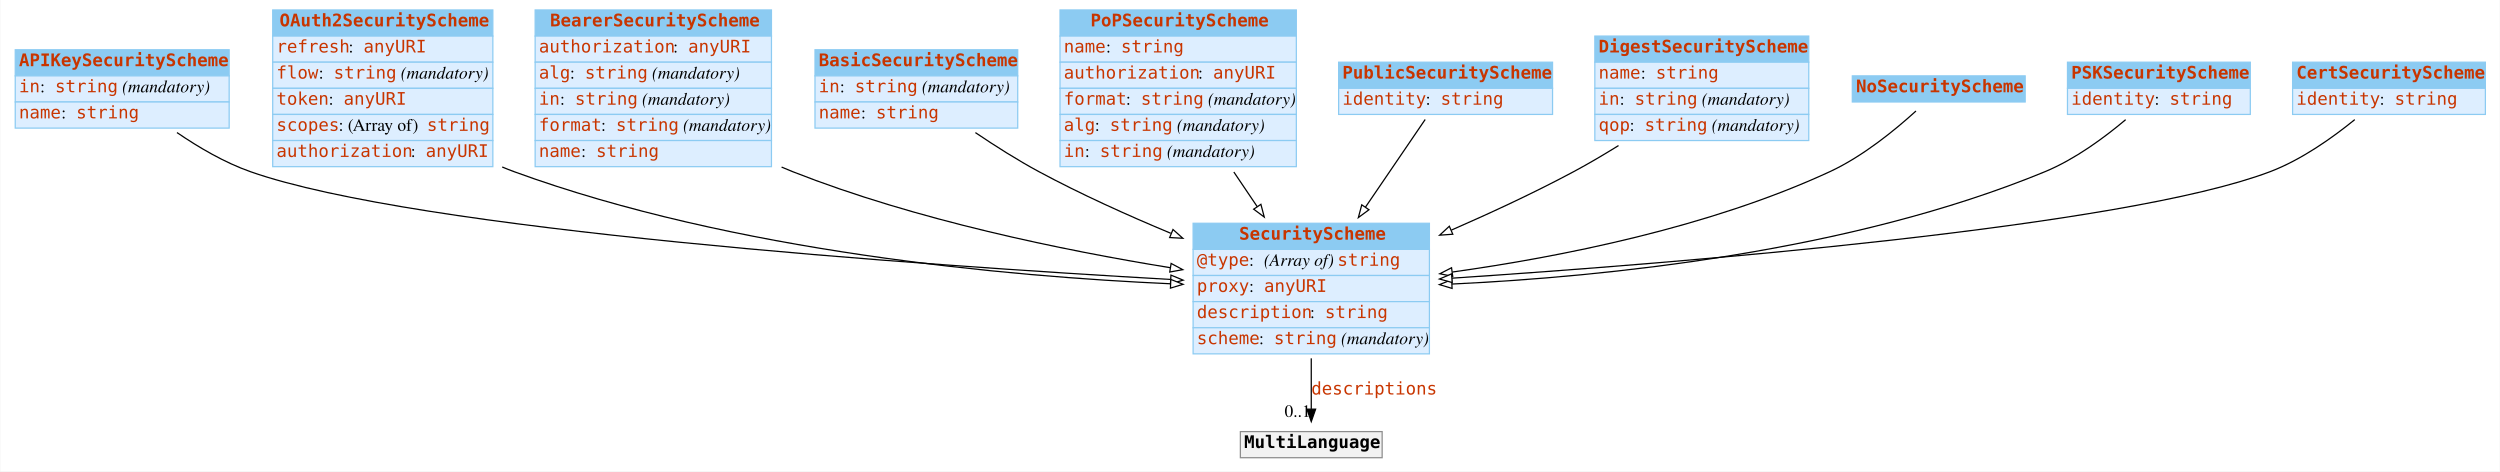
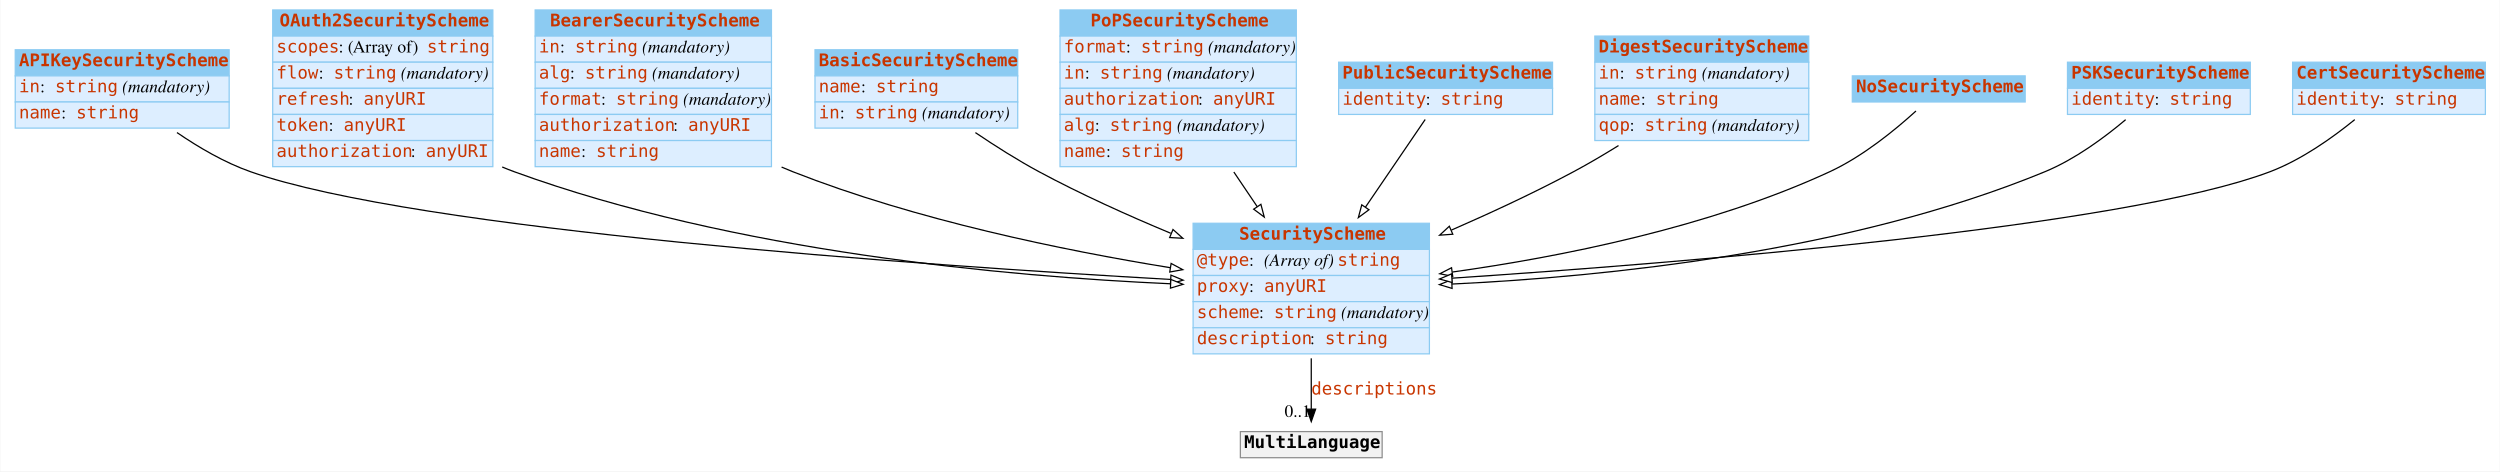
<svg xmlns="http://www.w3.org/2000/svg" width="2010pt" height="379pt" viewBox="0.00 0.00 2009.50 379.00">
  <g id="graph0" class="graph" transform="scale(1 1) rotate(0) translate(4 375)">
    <polygon fill="white" stroke="none" points="-4,4 -4,-375 2005.5,-375 2005.5,4 -4,4" />
    <g id="node1" class="node">
      <polygon fill="#8ccbf2" stroke="none" points="8,-314 8,-335 180,-335 180,-314 8,-314" />
      <polygon fill="none" stroke="#8ccbf2" points="8,-314 8,-335 180,-335 180,-314 8,-314" />
      <text text-anchor="start" x="11" y="-321.8" font-family="mono" font-weight="bold" font-size="14.00" fill="#c83500">APIKeySecurityScheme</text>
      <polygon fill="#ddeeff" stroke="none" points="8,-293 8,-314 180,-314 180,-293 8,-293" />
      <polygon fill="none" stroke="#8ccbf2" points="8,-293 8,-314 180,-314 180,-293 8,-293" />
      <text text-anchor="start" x="11" y="-300.8" font-family="mono" font-size="14.00" fill="#c83500">in</text>
      <text text-anchor="start" x="28" y="-300.8" font-family="Times,serif" font-size="14.00"> : </text>
      <text text-anchor="start" x="40" y="-300.8" font-family="mono" font-size="14.00" fill="#c83500">string</text>
      <text text-anchor="start" x="90" y="-300.8" font-family="Times,serif" font-size="14.00"> </text>
      <text text-anchor="start" x="94" y="-300.8" font-family="Times,serif" font-style="italic" font-size="14.00">(mandatory)</text>
      <polygon fill="#ddeeff" stroke="none" points="8,-272 8,-293 180,-293 180,-272 8,-272" />
      <polygon fill="none" stroke="#8ccbf2" points="8,-272 8,-293 180,-293 180,-272 8,-272" />
      <text text-anchor="start" x="11" y="-279.8" font-family="mono" font-size="14.00" fill="#c83500">name</text>
      <text text-anchor="start" x="45" y="-279.8" font-family="Times,serif" font-size="14.00"> : </text>
      <text text-anchor="start" x="57" y="-279.8" font-family="mono" font-size="14.00" fill="#c83500">string</text>
    </g>
    <g id="node3" class="node">
      <polygon fill="#8ccbf2" stroke="none" points="955,-174.5 955,-195.5 1145,-195.5 1145,-174.5 955,-174.5" />
      <polygon fill="none" stroke="#8ccbf2" points="955,-174.5 955,-195.5 1145,-195.5 1145,-174.5 955,-174.5" />
      <text text-anchor="start" x="992" y="-182.3" font-family="mono" font-weight="bold" font-size="14.00" fill="#c83500">SecurityScheme</text>
      <polygon fill="#ddeeff" stroke="none" points="955,-153.5 955,-174.5 1145,-174.5 1145,-153.5 955,-153.5" />
      <polygon fill="none" stroke="#8ccbf2" points="955,-153.5 955,-174.5 1145,-174.5 1145,-153.5 955,-153.5" />
      <text text-anchor="start" x="958" y="-161.3" font-family="mono" font-size="14.00" fill="#c83500">@type</text>
      <text text-anchor="start" x="1000" y="-161.3" font-family="Times,serif" font-size="14.00"> : </text>
      <text text-anchor="start" x="1012" y="-161.3" font-family="Times,serif" font-style="italic" font-size="14.00">(Array of) </text>
      <text text-anchor="start" x="1071" y="-161.3" font-family="mono" font-size="14.00" fill="#c83500">string</text>
      <polygon fill="#ddeeff" stroke="none" points="955,-132.5 955,-153.5 1145,-153.5 1145,-132.5 955,-132.5" />
      <polygon fill="none" stroke="#8ccbf2" points="955,-132.5 955,-153.5 1145,-153.5 1145,-132.5 955,-132.5" />
      <text text-anchor="start" x="958" y="-140.3" font-family="mono" font-size="14.00" fill="#c83500">proxy</text>
      <text text-anchor="start" x="1000" y="-140.3" font-family="Times,serif" font-size="14.00"> : </text>
      <text text-anchor="start" x="1012" y="-140.3" font-family="mono" font-size="14.00" fill="#c83500">anyURI</text>
      <polygon fill="#ddeeff" stroke="none" points="955,-111.5 955,-132.5 1145,-132.5 1145,-111.5 955,-111.5" />
      <polygon fill="none" stroke="#8ccbf2" points="955,-111.5 955,-132.5 1145,-132.5 1145,-111.5 955,-111.5" />
-       <text text-anchor="start" x="958" y="-119.3" font-family="mono" font-size="14.00" fill="#c83500">description</text>
-       <text text-anchor="start" x="1049" y="-119.3" font-family="Times,serif" font-size="14.00"> : </text>
-       <text text-anchor="start" x="1061" y="-119.3" font-family="mono" font-size="14.00" fill="#c83500">string</text>
+       <text text-anchor="start" x="958" y="-119.3" font-family="mono" font-size="14.00" fill="#c83500">scheme</text>
+       <text text-anchor="start" x="1008" y="-119.3" font-family="Times,serif" font-size="14.00"> : </text>
+       <text text-anchor="start" x="1020" y="-119.3" font-family="mono" font-size="14.00" fill="#c83500">string</text>
+       <text text-anchor="start" x="1070" y="-119.3" font-family="Times,serif" font-size="14.00"> </text>
+       <text text-anchor="start" x="1074" y="-119.3" font-family="Times,serif" font-style="italic" font-size="14.00">(mandatory)</text>
      <polygon fill="#ddeeff" stroke="none" points="955,-90.5 955,-111.5 1145,-111.5 1145,-90.5 955,-90.5" />
      <polygon fill="none" stroke="#8ccbf2" points="955,-90.5 955,-111.5 1145,-111.5 1145,-90.5 955,-90.5" />
-       <text text-anchor="start" x="958" y="-98.3" font-family="mono" font-size="14.00" fill="#c83500">scheme</text>
-       <text text-anchor="start" x="1008" y="-98.3" font-family="Times,serif" font-size="14.00"> : </text>
-       <text text-anchor="start" x="1020" y="-98.3" font-family="mono" font-size="14.00" fill="#c83500">string</text>
-       <text text-anchor="start" x="1070" y="-98.3" font-family="Times,serif" font-size="14.00"> </text>
-       <text text-anchor="start" x="1074" y="-98.3" font-family="Times,serif" font-style="italic" font-size="14.00">(mandatory)</text>
+       <text text-anchor="start" x="958" y="-98.3" font-family="mono" font-size="14.00" fill="#c83500">description</text>
+       <text text-anchor="start" x="1049" y="-98.3" font-family="Times,serif" font-size="14.00"> : </text>
+       <text text-anchor="start" x="1061" y="-98.3" font-family="mono" font-size="14.00" fill="#c83500">string</text>
    </g>
    <g id="edge4" class="edge">
      <path fill="none" stroke="black" d="M138.036,-268.422C155.465,-256.496 176.269,-244.309 197,-237 330.682,-189.871 737.032,-161.693 936.753,-150.336" />
      <polygon fill="white" stroke="black" points="937.194,-153.817 946.981,-149.759 936.799,-146.828 937.194,-153.817" />
    </g>
    <g id="node2" class="node">
      <polygon fill="#8ccbf2" stroke="none" points="215,-346 215,-367 392,-367 392,-346 215,-346" />
      <polygon fill="none" stroke="#8ccbf2" points="215,-346 215,-367 392,-367 392,-346 215,-346" />
      <text text-anchor="start" x="220.5" y="-353.8" font-family="mono" font-weight="bold" font-size="14.00" fill="#c83500">OAuth2SecurityScheme</text>
      <polygon fill="#ddeeff" stroke="none" points="215,-325 215,-346 392,-346 392,-325 215,-325" />
      <polygon fill="none" stroke="#8ccbf2" points="215,-325 215,-346 392,-346 392,-325 215,-325" />
-       <text text-anchor="start" x="218" y="-332.8" font-family="mono" font-size="14.00" fill="#c83500">refresh</text>
-       <text text-anchor="start" x="276" y="-332.8" font-family="Times,serif" font-size="14.00"> : </text>
-       <text text-anchor="start" x="288" y="-332.8" font-family="mono" font-size="14.00" fill="#c83500">anyURI</text>
+       <text text-anchor="start" x="218" y="-332.8" font-family="mono" font-size="14.00" fill="#c83500">scopes</text>
+       <text text-anchor="start" x="268" y="-332.8" font-family="Times,serif" font-size="14.00"> : (Array of) </text>
+       <text text-anchor="start" x="339" y="-332.8" font-family="mono" font-size="14.00" fill="#c83500">string</text>
      <polygon fill="#ddeeff" stroke="none" points="215,-304 215,-325 392,-325 392,-304 215,-304" />
      <polygon fill="none" stroke="#8ccbf2" points="215,-304 215,-325 392,-325 392,-304 215,-304" />
      <text text-anchor="start" x="218" y="-311.8" font-family="mono" font-size="14.00" fill="#c83500">flow</text>
      <text text-anchor="start" x="252" y="-311.8" font-family="Times,serif" font-size="14.00"> : </text>
      <text text-anchor="start" x="264" y="-311.8" font-family="mono" font-size="14.00" fill="#c83500">string</text>
      <text text-anchor="start" x="314" y="-311.8" font-family="Times,serif" font-size="14.00"> </text>
      <text text-anchor="start" x="318" y="-311.8" font-family="Times,serif" font-style="italic" font-size="14.00">(mandatory)</text>
      <polygon fill="#ddeeff" stroke="none" points="215,-283 215,-304 392,-304 392,-283 215,-283" />
      <polygon fill="none" stroke="#8ccbf2" points="215,-283 215,-304 392,-304 392,-283 215,-283" />
-       <text text-anchor="start" x="218" y="-290.8" font-family="mono" font-size="14.00" fill="#c83500">token</text>
-       <text text-anchor="start" x="260" y="-290.8" font-family="Times,serif" font-size="14.00"> : </text>
-       <text text-anchor="start" x="272" y="-290.8" font-family="mono" font-size="14.00" fill="#c83500">anyURI</text>
+       <text text-anchor="start" x="218" y="-290.8" font-family="mono" font-size="14.00" fill="#c83500">refresh</text>
+       <text text-anchor="start" x="276" y="-290.8" font-family="Times,serif" font-size="14.00"> : </text>
+       <text text-anchor="start" x="288" y="-290.8" font-family="mono" font-size="14.00" fill="#c83500">anyURI</text>
      <polygon fill="#ddeeff" stroke="none" points="215,-262 215,-283 392,-283 392,-262 215,-262" />
      <polygon fill="none" stroke="#8ccbf2" points="215,-262 215,-283 392,-283 392,-262 215,-262" />
-       <text text-anchor="start" x="218" y="-269.8" font-family="mono" font-size="14.00" fill="#c83500">scopes</text>
-       <text text-anchor="start" x="268" y="-269.8" font-family="Times,serif" font-size="14.00"> : (Array of) </text>
-       <text text-anchor="start" x="339" y="-269.8" font-family="mono" font-size="14.00" fill="#c83500">string</text>
+       <text text-anchor="start" x="218" y="-269.8" font-family="mono" font-size="14.00" fill="#c83500">token</text>
+       <text text-anchor="start" x="260" y="-269.8" font-family="Times,serif" font-size="14.00"> : </text>
+       <text text-anchor="start" x="272" y="-269.8" font-family="mono" font-size="14.00" fill="#c83500">anyURI</text>
      <polygon fill="#ddeeff" stroke="none" points="215,-241 215,-262 392,-262 392,-241 215,-241" />
      <polygon fill="none" stroke="#8ccbf2" points="215,-241 215,-262 392,-262 392,-241 215,-241" />
      <text text-anchor="start" x="218" y="-248.8" font-family="mono" font-size="14.00" fill="#c83500">authorization</text>
      <text text-anchor="start" x="326" y="-248.8" font-family="Times,serif" font-size="14.00"> : </text>
      <text text-anchor="start" x="338" y="-248.8" font-family="mono" font-size="14.00" fill="#c83500">anyURI</text>
    </g>
    <g id="edge8" class="edge">
      <path fill="none" stroke="black" d="M399.524,-240.748C402.681,-239.407 405.844,-238.153 409,-237 586.048,-172.351 806.079,-152.706 936.885,-146.846" />
      <polygon fill="white" stroke="black" points="937.084,-150.341 946.925,-146.416 936.784,-143.348 937.084,-150.341" />
    </g>
    <g id="node12" class="node">
      <polygon fill="#f2f2f2" stroke="none" points="993,-7 993,-28 1107,-28 1107,-7 993,-7" />
      <polygon fill="none" stroke="#8c8c8c" points="993,-7 993,-28 1107,-28 1107,-7 993,-7" />
      <text text-anchor="start" x="996" y="-14.8" font-family="mono" font-weight="bold" font-size="14.00">MultiLanguage</text>
    </g>
    <g id="edge1" class="edge">
      <path fill="none" stroke="black" d="M1050,-86.892C1050,-72.775 1050,-58.225 1050,-46.234" />
      <polygon fill="black" stroke="black" points="1053.5,-46.026 1050,-36.026 1046.5,-46.026 1053.5,-46.026" />
      <text text-anchor="start" x="1050" y="-57.8" font-family="mono" font-size="14.00" fill="#c83500">descriptions</text>
      <text text-anchor="middle" x="1039" y="-39.826" font-family="Times,serif" font-size="14.00">0..1</text>
    </g>
    <g id="node4" class="node">
      <polygon fill="#8ccbf2" stroke="none" points="426,-346 426,-367 616,-367 616,-346 426,-346" />
      <polygon fill="none" stroke="#8ccbf2" points="426,-346 426,-367 616,-367 616,-346 426,-346" />
      <text text-anchor="start" x="438" y="-353.8" font-family="mono" font-weight="bold" font-size="14.00" fill="#c83500">BearerSecurityScheme</text>
      <polygon fill="#ddeeff" stroke="none" points="426,-325 426,-346 616,-346 616,-325 426,-325" />
      <polygon fill="none" stroke="#8ccbf2" points="426,-325 426,-346 616,-346 616,-325 426,-325" />
-       <text text-anchor="start" x="429" y="-332.8" font-family="mono" font-size="14.00" fill="#c83500">authorization</text>
-       <text text-anchor="start" x="537" y="-332.8" font-family="Times,serif" font-size="14.00"> : </text>
-       <text text-anchor="start" x="549" y="-332.8" font-family="mono" font-size="14.00" fill="#c83500">anyURI</text>
+       <text text-anchor="start" x="429" y="-332.8" font-family="mono" font-size="14.00" fill="#c83500">in</text>
+       <text text-anchor="start" x="446" y="-332.8" font-family="Times,serif" font-size="14.00"> : </text>
+       <text text-anchor="start" x="458" y="-332.8" font-family="mono" font-size="14.00" fill="#c83500">string</text>
+       <text text-anchor="start" x="508" y="-332.8" font-family="Times,serif" font-size="14.00"> </text>
+       <text text-anchor="start" x="512" y="-332.8" font-family="Times,serif" font-style="italic" font-size="14.00">(mandatory)</text>
      <polygon fill="#ddeeff" stroke="none" points="426,-304 426,-325 616,-325 616,-304 426,-304" />
      <polygon fill="none" stroke="#8ccbf2" points="426,-304 426,-325 616,-325 616,-304 426,-304" />
      <text text-anchor="start" x="429" y="-311.8" font-family="mono" font-size="14.00" fill="#c83500">alg</text>
      <text text-anchor="start" x="454" y="-311.8" font-family="Times,serif" font-size="14.00"> : </text>
      <text text-anchor="start" x="466" y="-311.8" font-family="mono" font-size="14.00" fill="#c83500">string</text>
      <text text-anchor="start" x="516" y="-311.8" font-family="Times,serif" font-size="14.00"> </text>
      <text text-anchor="start" x="520" y="-311.8" font-family="Times,serif" font-style="italic" font-size="14.00">(mandatory)</text>
      <polygon fill="#ddeeff" stroke="none" points="426,-283 426,-304 616,-304 616,-283 426,-283" />
      <polygon fill="none" stroke="#8ccbf2" points="426,-283 426,-304 616,-304 616,-283 426,-283" />
-       <text text-anchor="start" x="429" y="-290.8" font-family="mono" font-size="14.00" fill="#c83500">in</text>
-       <text text-anchor="start" x="446" y="-290.8" font-family="Times,serif" font-size="14.00"> : </text>
-       <text text-anchor="start" x="458" y="-290.8" font-family="mono" font-size="14.00" fill="#c83500">string</text>
-       <text text-anchor="start" x="508" y="-290.8" font-family="Times,serif" font-size="14.00"> </text>
-       <text text-anchor="start" x="512" y="-290.8" font-family="Times,serif" font-style="italic" font-size="14.00">(mandatory)</text>
+       <text text-anchor="start" x="429" y="-290.8" font-family="mono" font-size="14.00" fill="#c83500">format</text>
+       <text text-anchor="start" x="479" y="-290.8" font-family="Times,serif" font-size="14.00"> : </text>
+       <text text-anchor="start" x="491" y="-290.8" font-family="mono" font-size="14.00" fill="#c83500">string</text>
+       <text text-anchor="start" x="541" y="-290.8" font-family="Times,serif" font-size="14.00"> </text>
+       <text text-anchor="start" x="545" y="-290.8" font-family="Times,serif" font-style="italic" font-size="14.00">(mandatory)</text>
      <polygon fill="#ddeeff" stroke="none" points="426,-262 426,-283 616,-283 616,-262 426,-262" />
      <polygon fill="none" stroke="#8ccbf2" points="426,-262 426,-283 616,-283 616,-262 426,-262" />
-       <text text-anchor="start" x="429" y="-269.8" font-family="mono" font-size="14.00" fill="#c83500">format</text>
-       <text text-anchor="start" x="479" y="-269.8" font-family="Times,serif" font-size="14.00"> : </text>
-       <text text-anchor="start" x="491" y="-269.8" font-family="mono" font-size="14.00" fill="#c83500">string</text>
-       <text text-anchor="start" x="541" y="-269.8" font-family="Times,serif" font-size="14.00"> </text>
-       <text text-anchor="start" x="545" y="-269.8" font-family="Times,serif" font-style="italic" font-size="14.00">(mandatory)</text>
+       <text text-anchor="start" x="429" y="-269.8" font-family="mono" font-size="14.00" fill="#c83500">authorization</text>
+       <text text-anchor="start" x="537" y="-269.8" font-family="Times,serif" font-size="14.00"> : </text>
+       <text text-anchor="start" x="549" y="-269.8" font-family="mono" font-size="14.00" fill="#c83500">anyURI</text>
      <polygon fill="#ddeeff" stroke="none" points="426,-241 426,-262 616,-262 616,-241 426,-241" />
      <polygon fill="none" stroke="#8ccbf2" points="426,-241 426,-262 616,-262 616,-241 426,-241" />
      <text text-anchor="start" x="429" y="-248.8" font-family="mono" font-size="14.00" fill="#c83500">name</text>
      <text text-anchor="start" x="463" y="-248.8" font-family="Times,serif" font-size="14.00"> : </text>
      <text text-anchor="start" x="475" y="-248.8" font-family="mono" font-size="14.00" fill="#c83500">string</text>
    </g>
    <g id="edge9" class="edge">
      <path fill="none" stroke="black" d="M624.151,-240.676C627.107,-239.388 630.06,-238.158 633,-237 732.048,-197.967 851.15,-173.622 936.662,-159.767" />
      <polygon fill="white" stroke="black" points="937.336,-163.204 946.658,-158.171 936.231,-156.292 937.336,-163.204" />
    </g>
    <g id="node5" class="node">
      <polygon fill="#8ccbf2" stroke="none" points="651,-314 651,-335 814,-335 814,-314 651,-314" />
      <polygon fill="none" stroke="#8ccbf2" points="651,-314 651,-335 814,-335 814,-314 651,-314" />
      <text text-anchor="start" x="654" y="-321.8" font-family="mono" font-weight="bold" font-size="14.00" fill="#c83500">BasicSecurityScheme</text>
      <polygon fill="#ddeeff" stroke="none" points="651,-293 651,-314 814,-314 814,-293 651,-293" />
      <polygon fill="none" stroke="#8ccbf2" points="651,-293 651,-314 814,-314 814,-293 651,-293" />
-       <text text-anchor="start" x="654" y="-300.8" font-family="mono" font-size="14.00" fill="#c83500">in</text>
-       <text text-anchor="start" x="671" y="-300.8" font-family="Times,serif" font-size="14.00"> : </text>
-       <text text-anchor="start" x="683" y="-300.8" font-family="mono" font-size="14.00" fill="#c83500">string</text>
-       <text text-anchor="start" x="733" y="-300.8" font-family="Times,serif" font-size="14.00"> </text>
-       <text text-anchor="start" x="737" y="-300.8" font-family="Times,serif" font-style="italic" font-size="14.00">(mandatory)</text>
+       <text text-anchor="start" x="654" y="-300.8" font-family="mono" font-size="14.00" fill="#c83500">name</text>
+       <text text-anchor="start" x="688" y="-300.8" font-family="Times,serif" font-size="14.00"> : </text>
+       <text text-anchor="start" x="700" y="-300.8" font-family="mono" font-size="14.00" fill="#c83500">string</text>
      <polygon fill="#ddeeff" stroke="none" points="651,-272 651,-293 814,-293 814,-272 651,-272" />
      <polygon fill="none" stroke="#8ccbf2" points="651,-272 651,-293 814,-293 814,-272 651,-272" />
-       <text text-anchor="start" x="654" y="-279.8" font-family="mono" font-size="14.00" fill="#c83500">name</text>
-       <text text-anchor="start" x="688" y="-279.8" font-family="Times,serif" font-size="14.00"> : </text>
-       <text text-anchor="start" x="700" y="-279.8" font-family="mono" font-size="14.00" fill="#c83500">string</text>
+       <text text-anchor="start" x="654" y="-279.8" font-family="mono" font-size="14.00" fill="#c83500">in</text>
+       <text text-anchor="start" x="671" y="-279.8" font-family="Times,serif" font-size="14.00"> : </text>
+       <text text-anchor="start" x="683" y="-279.8" font-family="mono" font-size="14.00" fill="#c83500">string</text>
+       <text text-anchor="start" x="733" y="-279.8" font-family="Times,serif" font-size="14.00"> </text>
+       <text text-anchor="start" x="737" y="-279.8" font-family="Times,serif" font-style="italic" font-size="14.00">(mandatory)</text>
    </g>
    <g id="edge6" class="edge">
      <path fill="none" stroke="black" d="M779.967,-268.388C795.823,-257.668 813.812,-246.253 831,-237 864.551,-218.939 902.385,-201.875 937.049,-187.437" />
      <polygon fill="white" stroke="black" points="938.829,-190.489 946.735,-183.436 936.157,-184.019 938.829,-190.489" />
    </g>
    <g id="node6" class="node">
      <polygon fill="#8ccbf2" stroke="none" points="848,-346 848,-367 1038,-367 1038,-346 848,-346" />
      <polygon fill="none" stroke="#8ccbf2" points="848,-346 848,-367 1038,-367 1038,-346 848,-346" />
      <text text-anchor="start" x="872.5" y="-353.8" font-family="mono" font-weight="bold" font-size="14.00" fill="#c83500">PoPSecurityScheme</text>
      <polygon fill="#ddeeff" stroke="none" points="848,-325 848,-346 1038,-346 1038,-325 848,-325" />
      <polygon fill="none" stroke="#8ccbf2" points="848,-325 848,-346 1038,-346 1038,-325 848,-325" />
-       <text text-anchor="start" x="851" y="-332.8" font-family="mono" font-size="14.00" fill="#c83500">name</text>
-       <text text-anchor="start" x="885" y="-332.8" font-family="Times,serif" font-size="14.00"> : </text>
-       <text text-anchor="start" x="897" y="-332.8" font-family="mono" font-size="14.00" fill="#c83500">string</text>
+       <text text-anchor="start" x="851" y="-332.8" font-family="mono" font-size="14.00" fill="#c83500">format</text>
+       <text text-anchor="start" x="901" y="-332.8" font-family="Times,serif" font-size="14.00"> : </text>
+       <text text-anchor="start" x="913" y="-332.8" font-family="mono" font-size="14.00" fill="#c83500">string</text>
+       <text text-anchor="start" x="963" y="-332.8" font-family="Times,serif" font-size="14.00"> </text>
+       <text text-anchor="start" x="967" y="-332.8" font-family="Times,serif" font-style="italic" font-size="14.00">(mandatory)</text>
      <polygon fill="#ddeeff" stroke="none" points="848,-304 848,-325 1038,-325 1038,-304 848,-304" />
      <polygon fill="none" stroke="#8ccbf2" points="848,-304 848,-325 1038,-325 1038,-304 848,-304" />
-       <text text-anchor="start" x="851" y="-311.8" font-family="mono" font-size="14.00" fill="#c83500">authorization</text>
-       <text text-anchor="start" x="959" y="-311.8" font-family="Times,serif" font-size="14.00"> : </text>
-       <text text-anchor="start" x="971" y="-311.8" font-family="mono" font-size="14.00" fill="#c83500">anyURI</text>
+       <text text-anchor="start" x="851" y="-311.8" font-family="mono" font-size="14.00" fill="#c83500">in</text>
+       <text text-anchor="start" x="868" y="-311.8" font-family="Times,serif" font-size="14.00"> : </text>
+       <text text-anchor="start" x="880" y="-311.8" font-family="mono" font-size="14.00" fill="#c83500">string</text>
+       <text text-anchor="start" x="930" y="-311.8" font-family="Times,serif" font-size="14.00"> </text>
+       <text text-anchor="start" x="934" y="-311.8" font-family="Times,serif" font-style="italic" font-size="14.00">(mandatory)</text>
      <polygon fill="#ddeeff" stroke="none" points="848,-283 848,-304 1038,-304 1038,-283 848,-283" />
      <polygon fill="none" stroke="#8ccbf2" points="848,-283 848,-304 1038,-304 1038,-283 848,-283" />
-       <text text-anchor="start" x="851" y="-290.8" font-family="mono" font-size="14.00" fill="#c83500">format</text>
-       <text text-anchor="start" x="901" y="-290.8" font-family="Times,serif" font-size="14.00"> : </text>
-       <text text-anchor="start" x="913" y="-290.8" font-family="mono" font-size="14.00" fill="#c83500">string</text>
-       <text text-anchor="start" x="963" y="-290.8" font-family="Times,serif" font-size="14.00"> </text>
-       <text text-anchor="start" x="967" y="-290.8" font-family="Times,serif" font-style="italic" font-size="14.00">(mandatory)</text>
+       <text text-anchor="start" x="851" y="-290.8" font-family="mono" font-size="14.00" fill="#c83500">authorization</text>
+       <text text-anchor="start" x="959" y="-290.8" font-family="Times,serif" font-size="14.00"> : </text>
+       <text text-anchor="start" x="971" y="-290.8" font-family="mono" font-size="14.00" fill="#c83500">anyURI</text>
      <polygon fill="#ddeeff" stroke="none" points="848,-262 848,-283 1038,-283 1038,-262 848,-262" />
      <polygon fill="none" stroke="#8ccbf2" points="848,-262 848,-283 1038,-283 1038,-262 848,-262" />
      <text text-anchor="start" x="851" y="-269.8" font-family="mono" font-size="14.00" fill="#c83500">alg</text>
      <text text-anchor="start" x="876" y="-269.8" font-family="Times,serif" font-size="14.00"> : </text>
      <text text-anchor="start" x="888" y="-269.8" font-family="mono" font-size="14.00" fill="#c83500">string</text>
      <text text-anchor="start" x="938" y="-269.8" font-family="Times,serif" font-size="14.00"> </text>
      <text text-anchor="start" x="942" y="-269.8" font-family="Times,serif" font-style="italic" font-size="14.00">(mandatory)</text>
      <polygon fill="#ddeeff" stroke="none" points="848,-241 848,-262 1038,-262 1038,-241 848,-241" />
      <polygon fill="none" stroke="#8ccbf2" points="848,-241 848,-262 1038,-262 1038,-241 848,-241" />
-       <text text-anchor="start" x="851" y="-248.8" font-family="mono" font-size="14.00" fill="#c83500">in</text>
-       <text text-anchor="start" x="868" y="-248.8" font-family="Times,serif" font-size="14.00"> : </text>
-       <text text-anchor="start" x="880" y="-248.8" font-family="mono" font-size="14.00" fill="#c83500">string</text>
-       <text text-anchor="start" x="930" y="-248.8" font-family="Times,serif" font-size="14.00"> </text>
-       <text text-anchor="start" x="934" y="-248.8" font-family="Times,serif" font-style="italic" font-size="14.00">(mandatory)</text>
+       <text text-anchor="start" x="851" y="-248.8" font-family="mono" font-size="14.00" fill="#c83500">name</text>
+       <text text-anchor="start" x="885" y="-248.8" font-family="Times,serif" font-size="14.00"> : </text>
+       <text text-anchor="start" x="897" y="-248.8" font-family="mono" font-size="14.00" fill="#c83500">string</text>
    </g>
    <g id="edge3" class="edge">
      <path fill="none" stroke="black" d="M987.758,-236.7C993.984,-227.477 1000.37,-218.014 1006.57,-208.829" />
      <polygon fill="white" stroke="black" points="1009.51,-210.732 1012.21,-200.486 1003.71,-206.816 1009.51,-210.732" />
    </g>
    <g id="node7" class="node">
      <polygon fill="#8ccbf2" stroke="none" points="1072,-304 1072,-325 1244,-325 1244,-304 1072,-304" />
      <polygon fill="none" stroke="#8ccbf2" points="1072,-304 1072,-325 1244,-325 1244,-304 1072,-304" />
      <text text-anchor="start" x="1075" y="-311.8" font-family="mono" font-weight="bold" font-size="14.00" fill="#c83500">PublicSecurityScheme</text>
      <polygon fill="#ddeeff" stroke="none" points="1072,-283 1072,-304 1244,-304 1244,-283 1072,-283" />
      <polygon fill="none" stroke="#8ccbf2" points="1072,-283 1072,-304 1244,-304 1244,-283 1072,-283" />
      <text text-anchor="start" x="1075" y="-290.8" font-family="mono" font-size="14.00" fill="#c83500">identity</text>
      <text text-anchor="start" x="1142" y="-290.8" font-family="Times,serif" font-size="14.00"> : </text>
      <text text-anchor="start" x="1154" y="-290.8" font-family="mono" font-size="14.00" fill="#c83500">string</text>
    </g>
    <g id="edge2" class="edge">
      <path fill="none" stroke="black" d="M1141.6,-278.927C1128.82,-260.176 1110.47,-233.243 1093.54,-208.402" />
      <polygon fill="white" stroke="black" points="1096.39,-206.366 1087.87,-200.073 1090.61,-210.308 1096.39,-206.366" />
    </g>
    <g id="node8" class="node">
      <polygon fill="#8ccbf2" stroke="none" points="1278,-325 1278,-346 1450,-346 1450,-325 1278,-325" />
      <polygon fill="none" stroke="#8ccbf2" points="1278,-325 1278,-346 1450,-346 1450,-325 1278,-325" />
      <text text-anchor="start" x="1281" y="-332.8" font-family="mono" font-weight="bold" font-size="14.00" fill="#c83500">DigestSecurityScheme</text>
      <polygon fill="#ddeeff" stroke="none" points="1278,-304 1278,-325 1450,-325 1450,-304 1278,-304" />
      <polygon fill="none" stroke="#8ccbf2" points="1278,-304 1278,-325 1450,-325 1450,-304 1278,-304" />
-       <text text-anchor="start" x="1281" y="-311.8" font-family="mono" font-size="14.00" fill="#c83500">name</text>
-       <text text-anchor="start" x="1315" y="-311.8" font-family="Times,serif" font-size="14.00"> : </text>
-       <text text-anchor="start" x="1327" y="-311.8" font-family="mono" font-size="14.00" fill="#c83500">string</text>
+       <text text-anchor="start" x="1281" y="-311.8" font-family="mono" font-size="14.00" fill="#c83500">in</text>
+       <text text-anchor="start" x="1298" y="-311.8" font-family="Times,serif" font-size="14.00"> : </text>
+       <text text-anchor="start" x="1310" y="-311.8" font-family="mono" font-size="14.00" fill="#c83500">string</text>
+       <text text-anchor="start" x="1360" y="-311.8" font-family="Times,serif" font-size="14.00"> </text>
+       <text text-anchor="start" x="1364" y="-311.8" font-family="Times,serif" font-style="italic" font-size="14.00">(mandatory)</text>
      <polygon fill="#ddeeff" stroke="none" points="1278,-283 1278,-304 1450,-304 1450,-283 1278,-283" />
      <polygon fill="none" stroke="#8ccbf2" points="1278,-283 1278,-304 1450,-304 1450,-283 1278,-283" />
-       <text text-anchor="start" x="1281" y="-290.8" font-family="mono" font-size="14.00" fill="#c83500">in</text>
-       <text text-anchor="start" x="1298" y="-290.8" font-family="Times,serif" font-size="14.00"> : </text>
-       <text text-anchor="start" x="1310" y="-290.8" font-family="mono" font-size="14.00" fill="#c83500">string</text>
-       <text text-anchor="start" x="1360" y="-290.8" font-family="Times,serif" font-size="14.00"> </text>
-       <text text-anchor="start" x="1364" y="-290.8" font-family="Times,serif" font-style="italic" font-size="14.00">(mandatory)</text>
+       <text text-anchor="start" x="1281" y="-290.8" font-family="mono" font-size="14.00" fill="#c83500">name</text>
+       <text text-anchor="start" x="1315" y="-290.8" font-family="Times,serif" font-size="14.00"> : </text>
+       <text text-anchor="start" x="1327" y="-290.8" font-family="mono" font-size="14.00" fill="#c83500">string</text>
      <polygon fill="#ddeeff" stroke="none" points="1278,-262 1278,-283 1450,-283 1450,-262 1278,-262" />
      <polygon fill="none" stroke="#8ccbf2" points="1278,-262 1278,-283 1450,-283 1450,-262 1278,-262" />
      <text text-anchor="start" x="1281" y="-269.8" font-family="mono" font-size="14.00" fill="#c83500">qop</text>
      <text text-anchor="start" x="1306" y="-269.8" font-family="Times,serif" font-size="14.00"> : </text>
      <text text-anchor="start" x="1318" y="-269.8" font-family="mono" font-size="14.00" fill="#c83500">string</text>
      <text text-anchor="start" x="1368" y="-269.8" font-family="Times,serif" font-size="14.00"> </text>
      <text text-anchor="start" x="1372" y="-269.8" font-family="Times,serif" font-style="italic" font-size="14.00">(mandatory)</text>
    </g>
    <g id="edge5" class="edge">
      <path fill="none" stroke="black" d="M1297.04,-257.965C1285.22,-250.633 1272.89,-243.365 1261,-237 1229.79,-220.291 1194.94,-204.079 1162.69,-190.017" />
      <polygon fill="white" stroke="black" points="1163.79,-186.68 1153.22,-185.917 1161.01,-193.103 1163.79,-186.68" />
    </g>
    <g id="node9" class="node">
      <polygon fill="#8ccbf2" stroke="none" points="1485,-293 1485,-314 1624,-314 1624,-293 1485,-293" />
      <polygon fill="none" stroke="#8ccbf2" points="1485,-293 1485,-314 1624,-314 1624,-293 1485,-293" />
      <text text-anchor="start" x="1488" y="-300.8" font-family="mono" font-weight="bold" font-size="14.00" fill="#c83500">NoSecurityScheme</text>
    </g>
    <g id="edge11" class="edge">
      <path fill="none" stroke="black" d="M1536.19,-285.759C1519.6,-270.66 1493.49,-249.268 1467,-237 1369.91,-192.042 1249.79,-168.378 1163.45,-156.287" />
      <polygon fill="white" stroke="black" points="1163.74,-152.794 1153.36,-154.904 1162.79,-159.729 1163.74,-152.794" />
    </g>
    <g id="node10" class="node">
      <polygon fill="#8ccbf2" stroke="none" points="1658,-304 1658,-325 1805,-325 1805,-304 1658,-304" />
      <polygon fill="none" stroke="#8ccbf2" points="1658,-304 1658,-325 1805,-325 1805,-304 1658,-304" />
      <text text-anchor="start" x="1661" y="-311.8" font-family="mono" font-weight="bold" font-size="14.00" fill="#c83500">PSKSecurityScheme</text>
      <polygon fill="#ddeeff" stroke="none" points="1658,-283 1658,-304 1805,-304 1805,-283 1658,-283" />
      <polygon fill="none" stroke="#8ccbf2" points="1658,-283 1658,-304 1805,-304 1805,-283 1658,-283" />
      <text text-anchor="start" x="1661" y="-290.8" font-family="mono" font-size="14.00" fill="#c83500">identity</text>
      <text text-anchor="start" x="1728" y="-290.8" font-family="Times,serif" font-size="14.00"> : </text>
      <text text-anchor="start" x="1740" y="-290.8" font-family="mono" font-size="14.00" fill="#c83500">string</text>
    </g>
    <g id="edge7" class="edge">
      <path fill="none" stroke="black" d="M1704.78,-278.792C1687.62,-264.332 1663.99,-246.904 1640,-237 1482.93,-172.16 1285.16,-152.43 1163.17,-146.625" />
      <polygon fill="white" stroke="black" points="1163.21,-143.124 1153.07,-146.168 1162.9,-150.117 1163.21,-143.124" />
    </g>
    <g id="node11" class="node">
      <polygon fill="#8ccbf2" stroke="none" points="1839,-304 1839,-325 1994,-325 1994,-304 1839,-304" />
      <polygon fill="none" stroke="#8ccbf2" points="1839,-304 1839,-325 1994,-325 1994,-304 1839,-304" />
      <text text-anchor="start" x="1842" y="-311.8" font-family="mono" font-weight="bold" font-size="14.00" fill="#c83500">CertSecurityScheme</text>
      <polygon fill="#ddeeff" stroke="none" points="1839,-283 1839,-304 1994,-304 1994,-283 1839,-283" />
      <polygon fill="none" stroke="#8ccbf2" points="1839,-283 1839,-304 1994,-304 1994,-283 1839,-283" />
      <text text-anchor="start" x="1842" y="-290.8" font-family="mono" font-size="14.00" fill="#c83500">identity</text>
      <text text-anchor="start" x="1909" y="-290.8" font-family="Times,serif" font-size="14.00"> : </text>
      <text text-anchor="start" x="1921" y="-290.8" font-family="mono" font-size="14.00" fill="#c83500">string</text>
    </g>
    <g id="edge10" class="edge">
      <path fill="none" stroke="black" d="M1888.98,-278.834C1871,-264.198 1846.15,-246.563 1821,-237 1703.37,-192.281 1347.27,-163.592 1163.08,-151.336" />
      <polygon fill="white" stroke="black" points="1163.3,-147.843 1153.09,-150.676 1162.83,-154.828 1163.3,-147.843" />
    </g>
  </g>
</svg>
